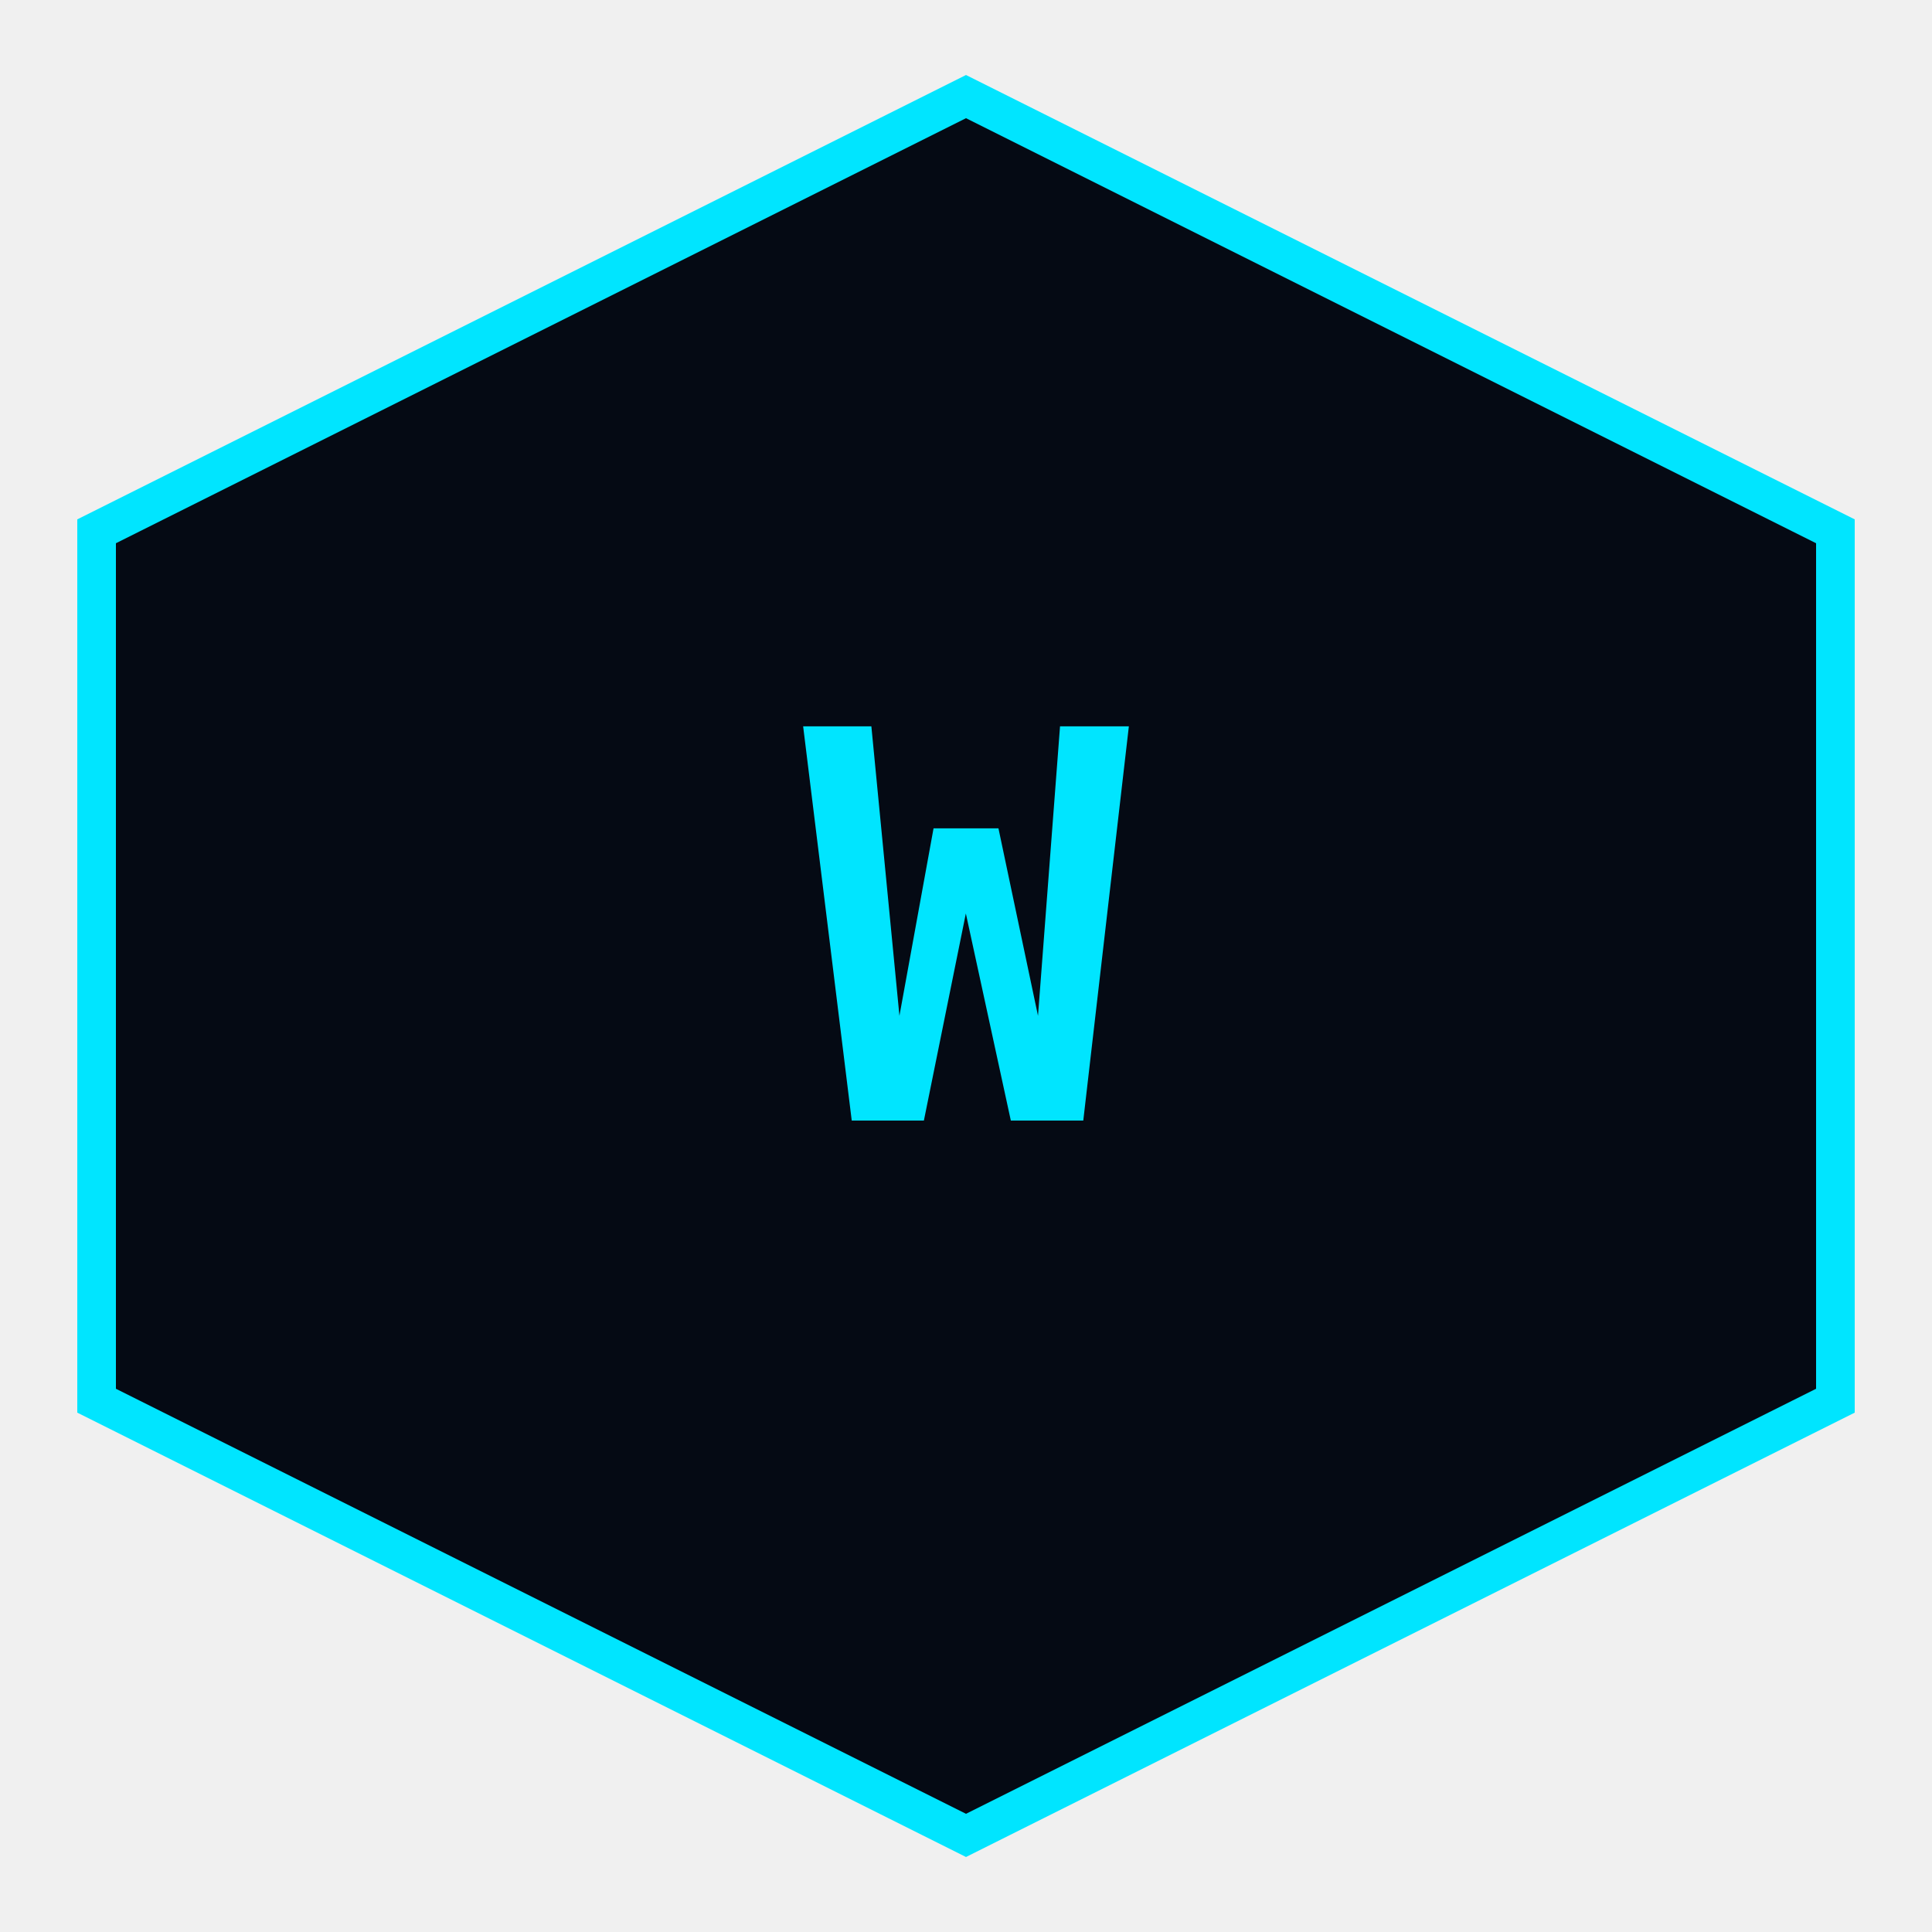
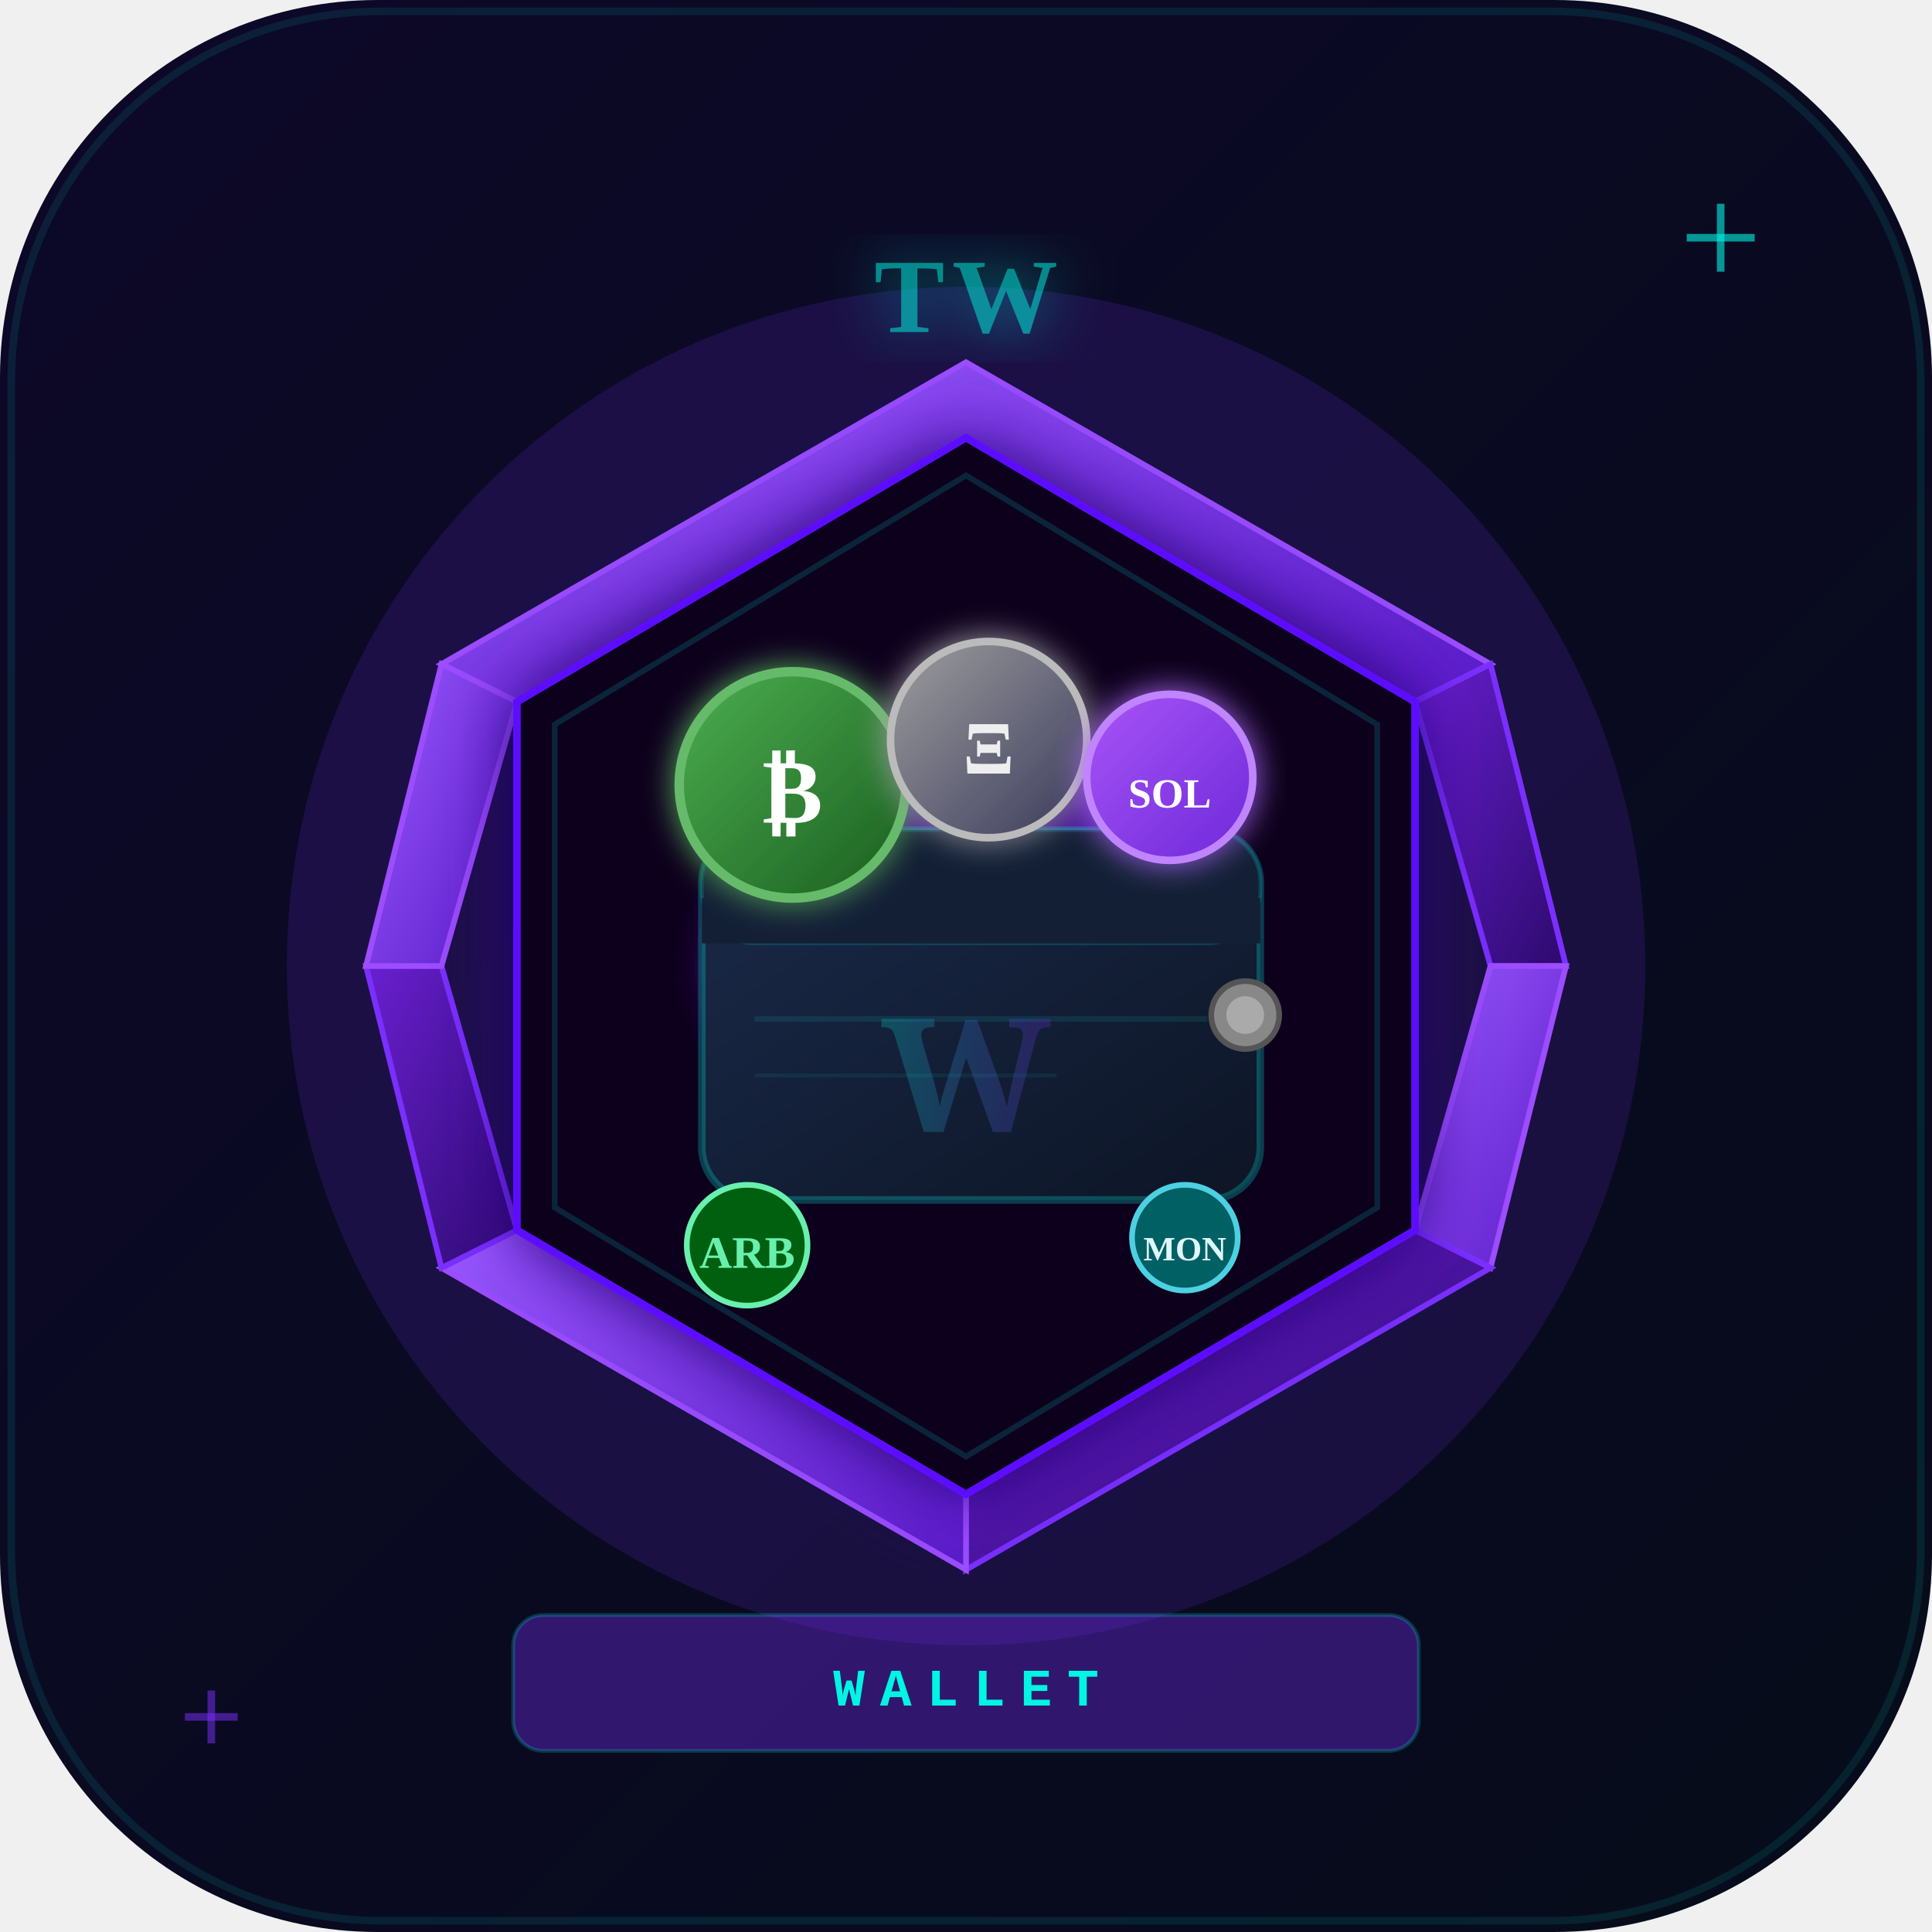
- <svg xmlns="http://www.w3.org/2000/svg" viewBox="0 0 100 100">
-   <polygon points="50,5 95,27.5 95,72.5 50,95 5,72.5 5,27.5" fill="#050A14" stroke="#00e5ff" stroke-width="2" />
-   <text x="50" y="58" text-anchor="middle" font-family="monospace" font-size="28" font-weight="900" fill="#00e5ff">W</text>
+ <svg xmlns="http://www.w3.org/2000/svg" viewBox="0 0 512 512" width="512" height="512">
+   <defs>
+     <linearGradient id="bgGrad" x1="0%" y1="0%" x2="100%" y2="100%">
+       <stop offset="0%" stop-color="#0d0828" />
+       <stop offset="100%" stop-color="#060c1a" />
+     </linearGradient>
+     <linearGradient id="hexTop" x1="0%" y1="0%" x2="100%" y2="100%">
+       <stop offset="0%" stop-color="#9b59ff" />
+       <stop offset="100%" stop-color="#5a1bc7" />
+     </linearGradient>
+     <linearGradient id="hexSide" x1="0%" y1="0%" x2="100%" y2="100%">
+       <stop offset="0%" stop-color="#6a1fd0" />
+       <stop offset="100%" stop-color="#2d0a6e" />
+     </linearGradient>
+     <linearGradient id="walletGrad" x1="0%" y1="0%" x2="100%" y2="100%">
+       <stop offset="0%" stop-color="#1a2a4a" />
+       <stop offset="100%" stop-color="#0d1525" />
+     </linearGradient>
+     <linearGradient id="coinBtc" x1="0%" y1="0%" x2="100%" y2="100%">
+       <stop offset="0%" stop-color="#4caf50" />
+       <stop offset="100%" stop-color="#1b5e20" />
+     </linearGradient>
+     <linearGradient id="coinEth" x1="0%" y1="0%" x2="100%" y2="100%">
+       <stop offset="0%" stop-color="#9e9e9e" />
+       <stop offset="100%" stop-color="#3a3a5c" />
+     </linearGradient>
+     <linearGradient id="coinSol" x1="0%" y1="0%" x2="100%" y2="100%">
+       <stop offset="0%" stop-color="#a855f7" />
+       <stop offset="100%" stop-color="#6d28d9" />
+     </linearGradient>
+     <linearGradient id="wGrad" x1="0%" y1="0%" x2="100%" y2="0%">
+       <stop offset="0%" stop-color="#00f5e4" />
+       <stop offset="100%" stop-color="#7b2fff" />
+     </linearGradient>
+     <filter id="glow" x="-40%" y="-40%" width="180%" height="180%">
+       <feGaussianBlur stdDeviation="8" result="blur" />
+       <feMerge>
+         <feMergeNode in="blur" />
+         <feMergeNode in="SourceGraphic" />
+       </feMerge>
+     </filter>
+     <filter id="softGlow" x="-20%" y="-20%" width="140%" height="140%">
+       <feGaussianBlur stdDeviation="4" result="blur" />
+       <feMerge>
+         <feMergeNode in="blur" />
+         <feMergeNode in="SourceGraphic" />
+       </feMerge>
+     </filter>
+     <filter id="innerShadow">
+       <feGaussianBlur stdDeviation="10" result="blur" />
+       <feMerge>
+         <feMergeNode in="blur" />
+         <feMergeNode in="SourceGraphic" />
+       </feMerge>
+     </filter>
+   </defs>
+   <rect width="512" height="512" rx="100" fill="url(#bgGrad)" />
+   <ellipse cx="256" cy="256" rx="180" ry="180" fill="rgba(123,47,255,0.15)" />
+   <ellipse cx="256" cy="256" rx="100" ry="100" fill="rgba(123,47,255,0.1)" />
+   <polygon points="256,96 395,176 375,186 256,116 137,186 117,176" fill="url(#hexTop)" stroke="#9c4dff" stroke-width="1.5" />
+   <polygon points="395,176 415,256 395,256 375,186" fill="url(#hexSide)" stroke="#7b2fff" stroke-width="1.5" />
+   <polygon points="415,256 395,336 375,326 395,256" fill="url(#hexTop)" stroke="#9c4dff" stroke-width="1.5" />
+   <polygon points="395,336 256,416 256,396 375,326" fill="url(#hexSide)" stroke="#7b2fff" stroke-width="1.5" />
+   <polygon points="256,416 117,336 137,326 256,396" fill="url(#hexTop)" stroke="#9c4dff" stroke-width="1.5" />
+   <polygon points="117,336 97,256 117,256 137,326" fill="url(#hexSide)" stroke="#7b2fff" stroke-width="1.5" />
+   <polygon points="97,256 117,176 137,186 117,256" fill="url(#hexTop)" stroke="#9c4dff" stroke-width="1.5" />
+   <polygon points="256,116 375,186 375,326 256,396 137,326 137,186" fill="#08051a" stroke="#5b0fff" stroke-width="2" filter="url(#innerShadow)" />
+   <polygon points="256,126 365,192 365,320 256,386 147,320 147,192" fill="none" stroke="rgba(0,245,228,0.15)" stroke-width="1.5" />
+   <ellipse cx="256" cy="256" rx="70" ry="55" fill="rgba(123,47,255,0.3)" filter="url(#softGlow)" />
+   <rect x="186" y="220" width="148" height="98" rx="14" fill="url(#walletGrad)" stroke="rgba(0,245,228,0.25)" stroke-width="2" />
+   <rect x="186" y="220" width="148" height="30" rx="14" fill="#131f35" stroke="rgba(0,245,228,0.15)" stroke-width="1" />
+   <rect x="186" y="238" width="148" height="12" fill="#131f35" />
+   <line x1="200" y1="270" x2="320" y2="270" stroke="rgba(0,245,228,0.1)" stroke-width="1.5" />
+   <line x1="200" y1="285" x2="280" y2="285" stroke="rgba(0,245,228,0.07)" stroke-width="1" />
+   <circle cx="330" cy="269" r="9" fill="#888" stroke="#555" stroke-width="1.5" />
+   <circle cx="330" cy="269" r="5" fill="#aaa" />
+   <text x="256" y="300" text-anchor="middle" font-family="Georgia, serif" font-size="42" font-weight="bold" fill="url(#wGrad)" opacity="0.22" letter-spacing="-2">W</text>
+   <circle cx="210" cy="208" r="30" fill="url(#coinBtc)" stroke="#66bb6a" stroke-width="2.5" filter="url(#softGlow)" />
+   <text x="210" y="218" text-anchor="middle" font-size="24" font-weight="bold" fill="#ffffff">₿</text>
+   <circle cx="262" cy="196" r="26" fill="url(#coinEth)" stroke="#bbb" stroke-width="2" filter="url(#softGlow)" />
+   <text x="262" y="205" text-anchor="middle" font-size="20" font-weight="bold" fill="#eeeeee">Ξ</text>
+   <circle cx="310" cy="206" r="22" fill="url(#coinSol)" stroke="#c084fc" stroke-width="2" filter="url(#softGlow)" />
+   <text x="310" y="214" text-anchor="middle" font-size="11" font-weight="bold" fill="#ffffff">SOL</text>
+   <circle cx="198" cy="330" r="16" fill="#00600f" stroke="#69f0ae" stroke-width="1.5" />
+   <text x="198" y="336" text-anchor="middle" font-size="12" font-weight="bold" fill="#69f0ae">ARB</text>
+   <circle cx="314" cy="328" r="14" fill="#006064" stroke="#4dd0e1" stroke-width="1.5" />
+   <text x="314" y="334" text-anchor="middle" font-size="9" font-weight="bold" fill="#e0f7fa">MON</text>
+   <text x="256" y="88" text-anchor="middle" font-family="Georgia, 'Times New Roman', serif" font-size="28" font-weight="bold" letter-spacing="2" fill="#00f5e4" opacity="0.55" filter="url(#glow)">TW</text>
+   <rect x="136" y="428" width="240" height="36" rx="8" fill="rgba(123,47,255,0.35)" />
+   <rect x="136" y="428" width="240" height="36" rx="8" fill="none" stroke="rgba(0,245,228,0.2)" stroke-width="1" />
+   <text x="256" y="452" text-anchor="middle" font-family="'Courier New', Courier, monospace" font-size="14" font-weight="bold" letter-spacing="4" fill="#00f5e4">WALLET</text>
+   <line x1="456" y1="54" x2="456" y2="72" stroke="#00f5e4" stroke-width="2" opacity="0.6" />
+   <line x1="447" y1="63" x2="465" y2="63" stroke="#00f5e4" stroke-width="2" opacity="0.6" />
+   <line x1="56" y1="448" x2="56" y2="462" stroke="#7b2fff" stroke-width="2" opacity="0.5" />
+   <line x1="49" y1="455" x2="63" y2="455" stroke="#7b2fff" stroke-width="2" opacity="0.5" />
+   <rect x="3" y="3" width="506" height="506" rx="98" fill="none" stroke="rgba(0,245,228,0.1)" stroke-width="2" />
</svg>
